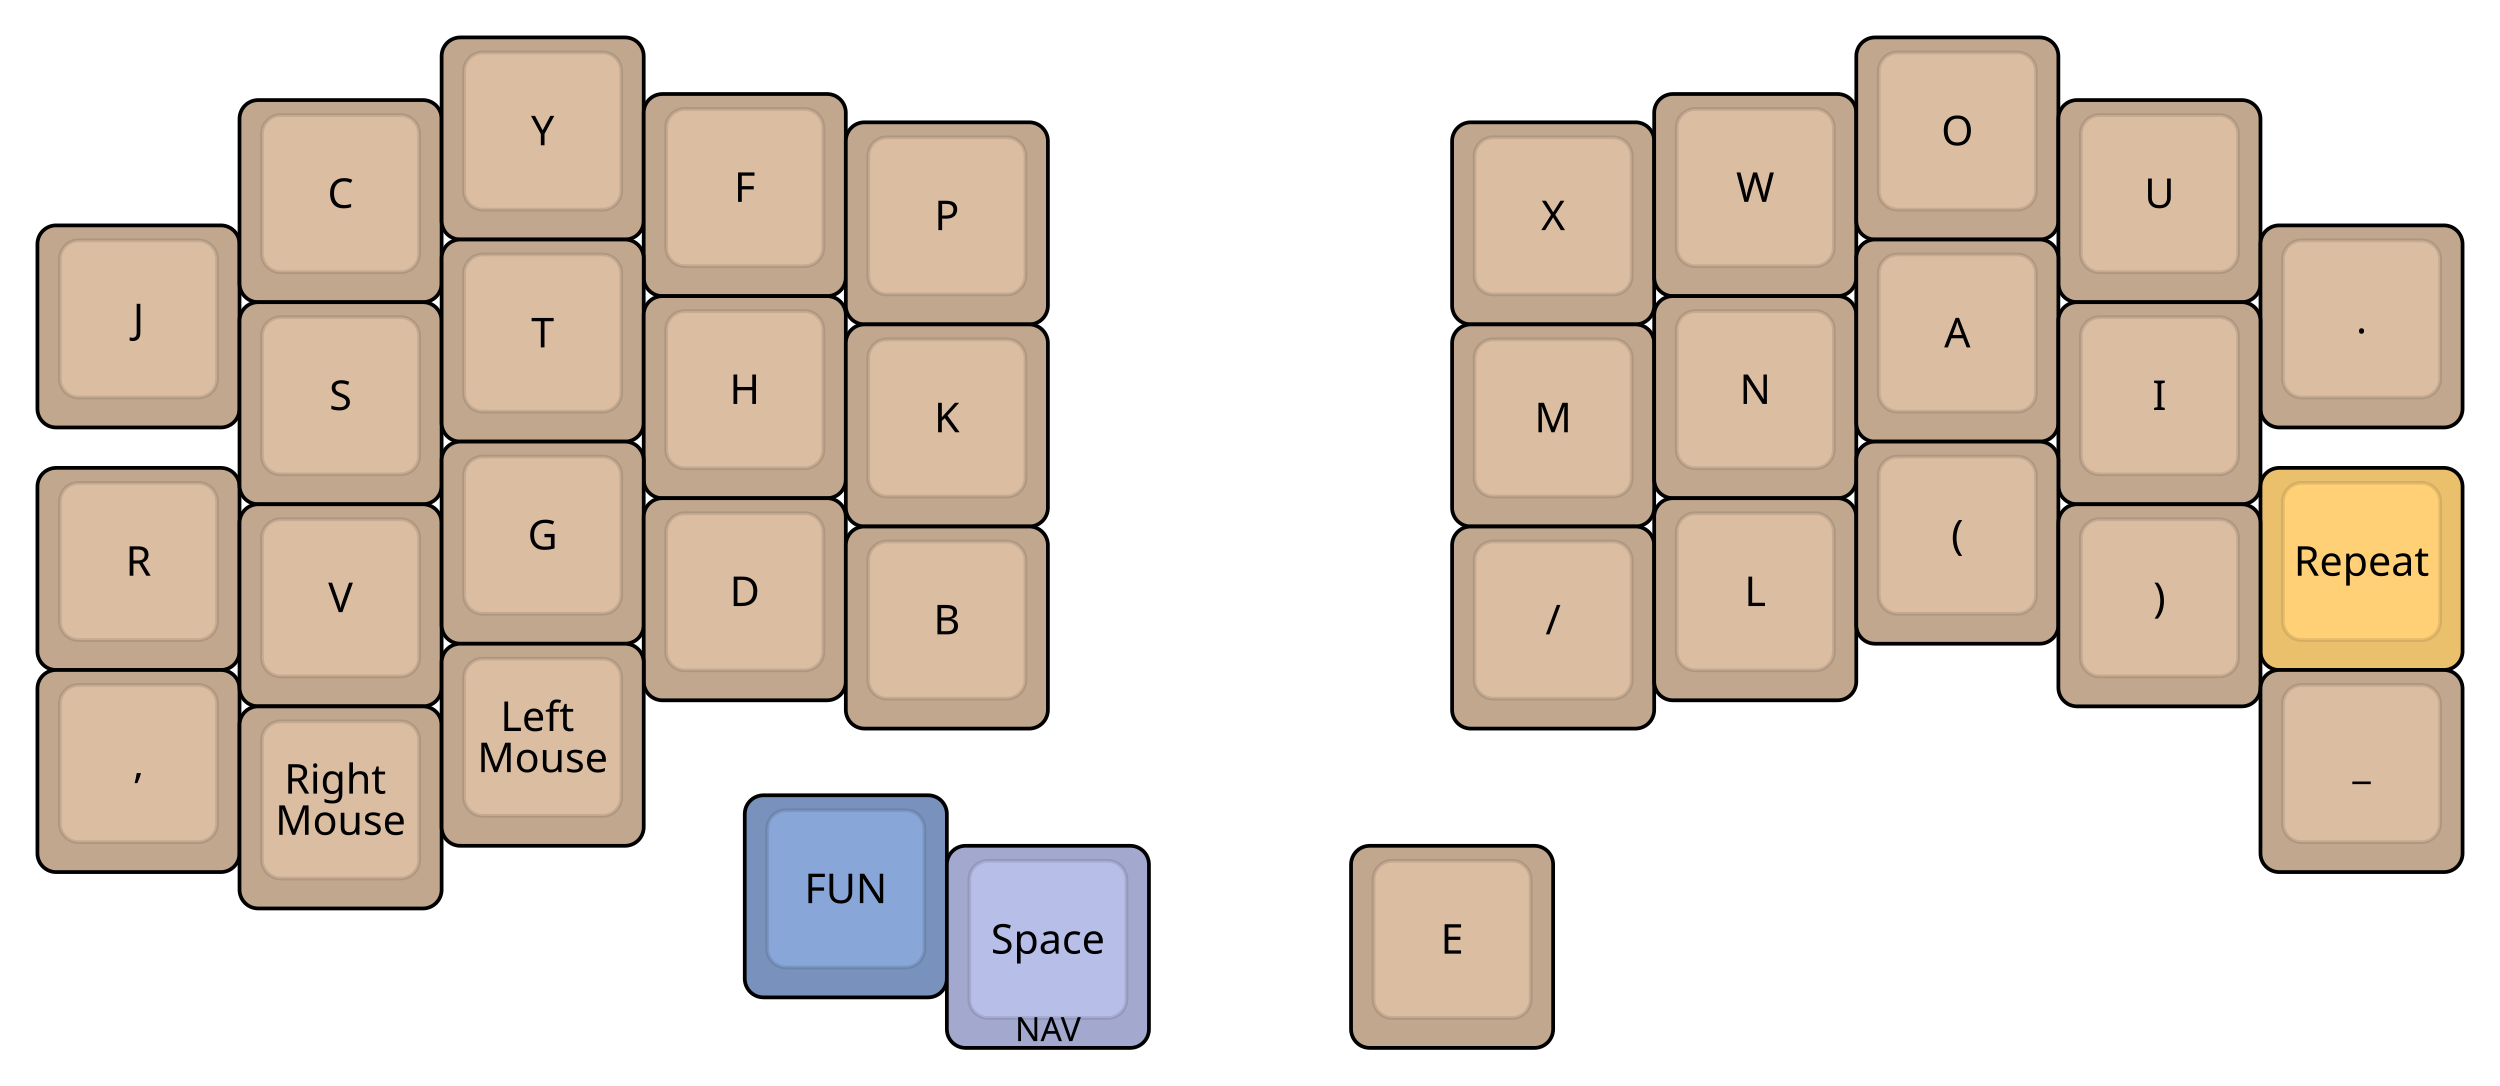
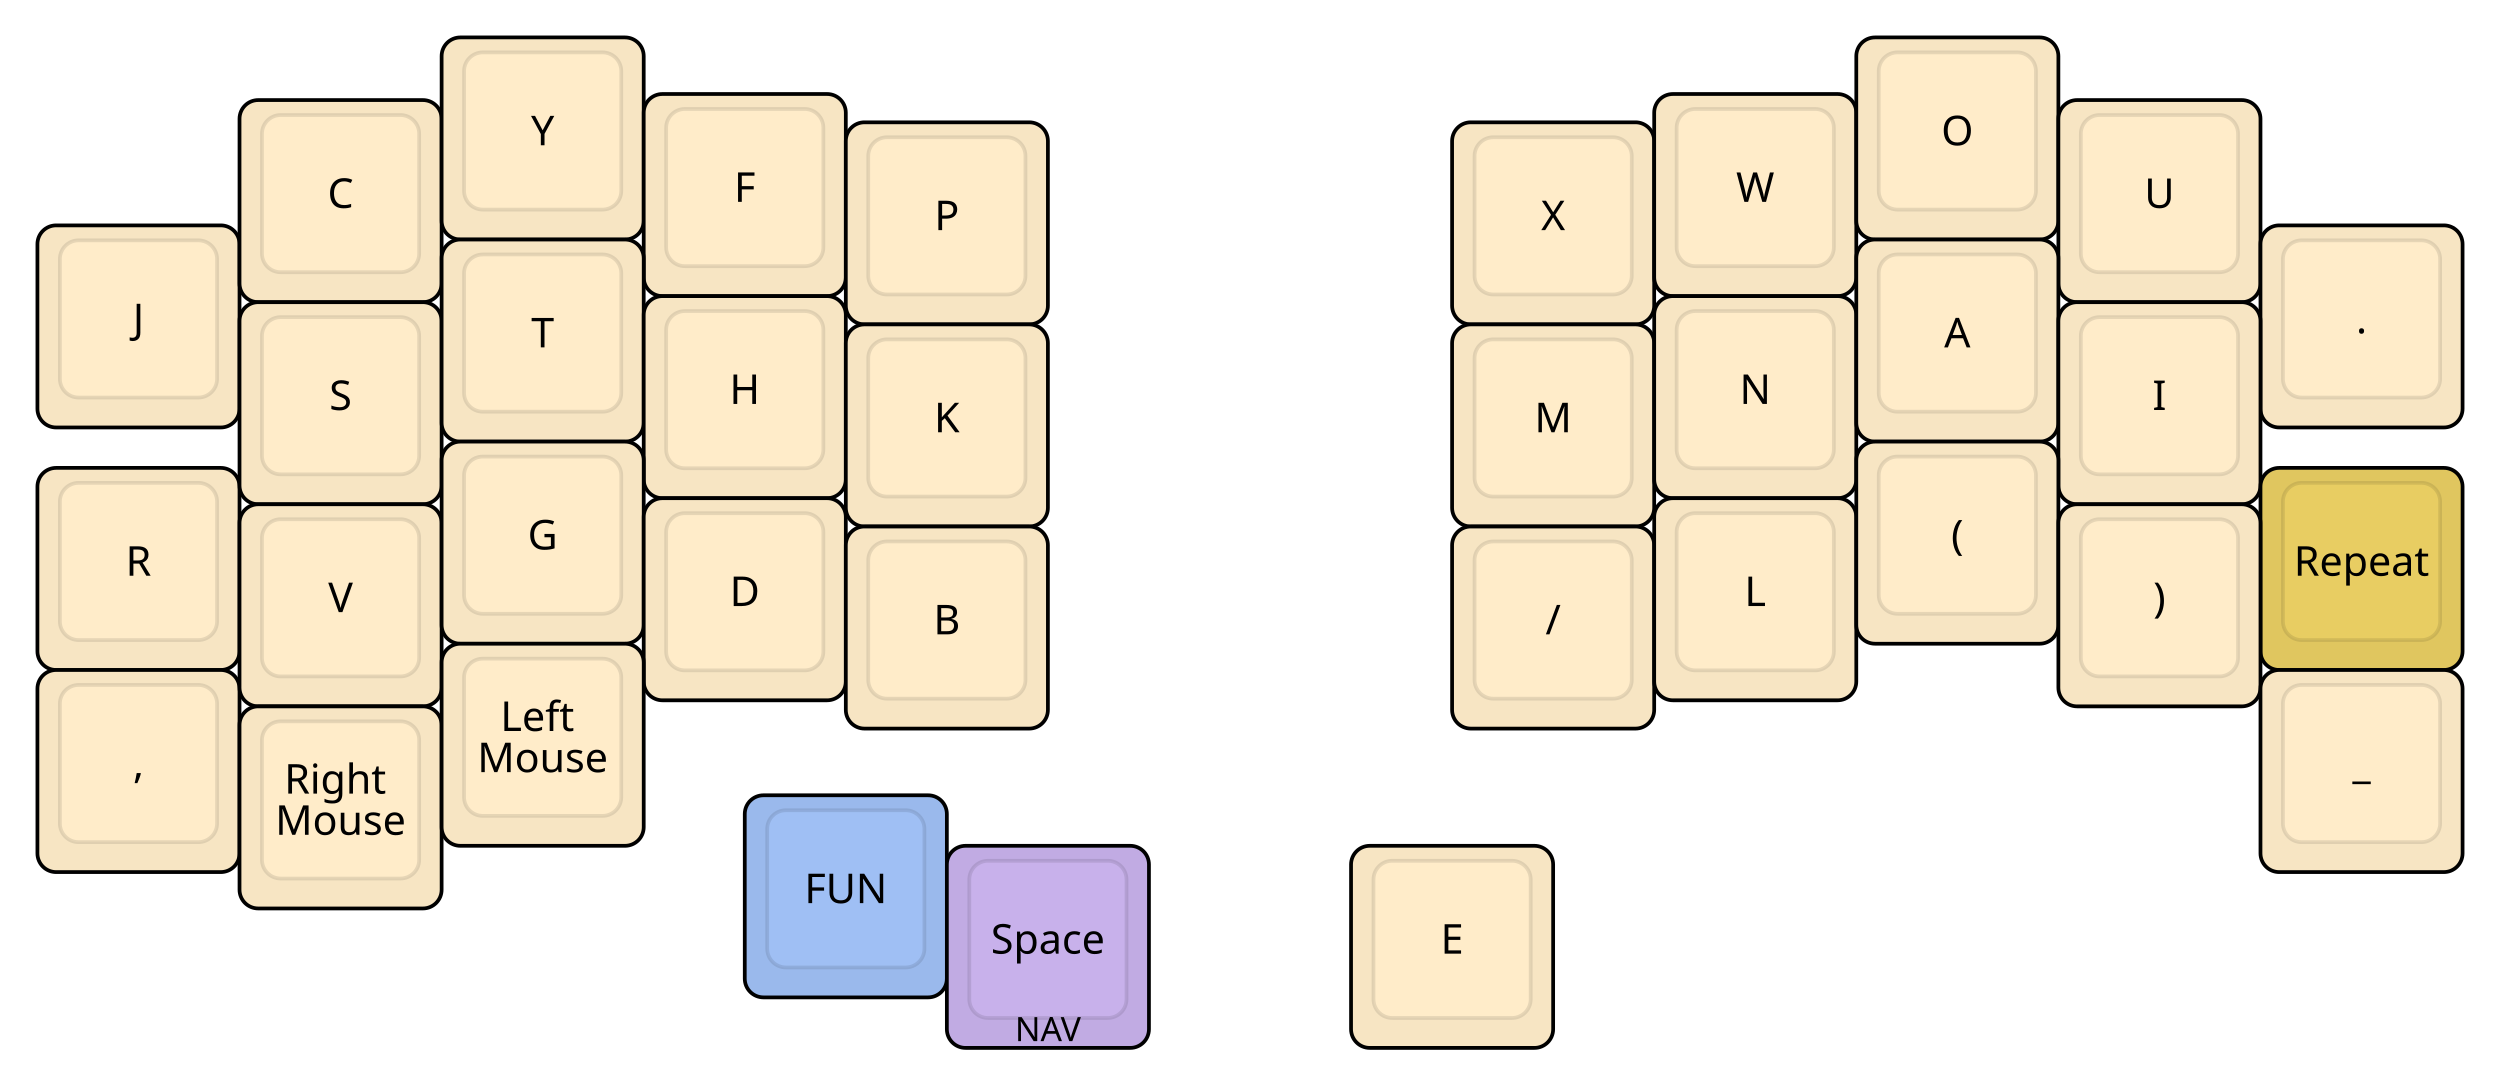
<svg xmlns="http://www.w3.org/2000/svg" width="668px" height="290x" viewBox="0 0 668 290">
  <style type="text/css">
    .keycap .border { stroke: black; stroke-width: 1; }
    .keycap .inner.border { stroke: rgba(0,0,0,.1); }
    .keycap { font-family: sans-serif; font-size: 11px}
    .keycap .sub { font-size: 9px}
  </style>
  <g class="keycap default">
-     <rect x="10" y="60.22" width="54" height="54" rx="5" fill="#c1a78e" class="outer border" />
-     <rect x="16" y="64.22" width="42" height="42" rx="5" fill="#dbbda1" class="inner border" />
+     <rect x="10" y="60.22" width="54" height="54" rx="5" fill="#f7e5c3" class="outer border" />
+     <rect x="16" y="64.22" width="42" height="42" rx="5" fill="#ffecc9" class="inner border" />
    <text x="37" y="85.22" text-anchor="middle" dominant-baseline="middle" class="main">
      <tspan x="37" dy="0">J</tspan>
    </text>
  </g>
  <g class="keycap default">
-     <rect x="64" y="26.74" width="54" height="54" rx="5" fill="#c1a78e" class="outer border" />
-     <rect x="70" y="30.74" width="42" height="42" rx="5" fill="#dbbda1" class="inner border" />
+     <rect x="64" y="26.74" width="54" height="54" rx="5" fill="#f7e5c3" class="outer border" />
+     <rect x="70" y="30.74" width="42" height="42" rx="5" fill="#ffecc9" class="inner border" />
    <text x="91" y="51.74" text-anchor="middle" dominant-baseline="middle" class="main">
      <tspan x="91" dy="0">C</tspan>
    </text>
  </g>
  <g class="keycap default">
-     <rect x="118" y="10" width="54" height="54" rx="5" fill="#c1a78e" class="outer border" />
-     <rect x="124" y="14" width="42" height="42" rx="5" fill="#dbbda1" class="inner border" />
+     <rect x="118" y="10" width="54" height="54" rx="5" fill="#f7e5c3" class="outer border" />
+     <rect x="124" y="14" width="42" height="42" rx="5" fill="#ffecc9" class="inner border" />
    <text x="145" y="35" text-anchor="middle" dominant-baseline="middle" class="main">
      <tspan x="145" dy="0">Y</tspan>
    </text>
  </g>
  <g class="keycap default">
-     <rect x="172" y="25.12" width="54" height="54" rx="5" fill="#c1a78e" class="outer border" />
-     <rect x="178" y="29.12" width="42" height="42" rx="5" fill="#dbbda1" class="inner border" />
+     <rect x="172" y="25.12" width="54" height="54" rx="5" fill="#f7e5c3" class="outer border" />
+     <rect x="178" y="29.12" width="42" height="42" rx="5" fill="#ffecc9" class="inner border" />
    <text x="199" y="50.12" text-anchor="middle" dominant-baseline="middle" class="main">
      <tspan x="199" dy="0">F</tspan>
    </text>
  </g>
  <g class="keycap default">
-     <rect x="226" y="32.68" width="54" height="54" rx="5" fill="#c1a78e" class="outer border" />
-     <rect x="232" y="36.68" width="42" height="42" rx="5" fill="#dbbda1" class="inner border" />
+     <rect x="226" y="32.68" width="54" height="54" rx="5" fill="#f7e5c3" class="outer border" />
+     <rect x="232" y="36.68" width="42" height="42" rx="5" fill="#ffecc9" class="inner border" />
    <text x="253" y="57.68" text-anchor="middle" dominant-baseline="middle" class="main">
      <tspan x="253" dy="0">P</tspan>
    </text>
  </g>
  <g class="keycap default">
-     <rect x="388" y="32.68" width="54" height="54" rx="5" fill="#c1a78e" class="outer border" />
-     <rect x="394" y="36.68" width="42" height="42" rx="5" fill="#dbbda1" class="inner border" />
+     <rect x="388" y="32.68" width="54" height="54" rx="5" fill="#f7e5c3" class="outer border" />
+     <rect x="394" y="36.68" width="42" height="42" rx="5" fill="#ffecc9" class="inner border" />
    <text x="415" y="57.68" text-anchor="middle" dominant-baseline="middle" class="main">
      <tspan x="415" dy="0">X</tspan>
    </text>
  </g>
  <g class="keycap default">
-     <rect x="442" y="25.12" width="54" height="54" rx="5" fill="#c1a78e" class="outer border" />
-     <rect x="448" y="29.12" width="42" height="42" rx="5" fill="#dbbda1" class="inner border" />
+     <rect x="442" y="25.12" width="54" height="54" rx="5" fill="#f7e5c3" class="outer border" />
+     <rect x="448" y="29.12" width="42" height="42" rx="5" fill="#ffecc9" class="inner border" />
    <text x="469" y="50.12" text-anchor="middle" dominant-baseline="middle" class="main">
      <tspan x="469" dy="0">W</tspan>
    </text>
  </g>
  <g class="keycap default">
-     <rect x="496" y="10" width="54" height="54" rx="5" fill="#c1a78e" class="outer border" />
-     <rect x="502" y="14" width="42" height="42" rx="5" fill="#dbbda1" class="inner border" />
+     <rect x="496" y="10" width="54" height="54" rx="5" fill="#f7e5c3" class="outer border" />
+     <rect x="502" y="14" width="42" height="42" rx="5" fill="#ffecc9" class="inner border" />
    <text x="523" y="35" text-anchor="middle" dominant-baseline="middle" class="main">
      <tspan x="523" dy="0">O</tspan>
    </text>
  </g>
  <g class="keycap default">
-     <rect x="550" y="26.74" width="54" height="54" rx="5" fill="#c1a78e" class="outer border" />
-     <rect x="556" y="30.74" width="42" height="42" rx="5" fill="#dbbda1" class="inner border" />
+     <rect x="550" y="26.74" width="54" height="54" rx="5" fill="#f7e5c3" class="outer border" />
+     <rect x="556" y="30.74" width="42" height="42" rx="5" fill="#ffecc9" class="inner border" />
    <text x="577" y="51.74" text-anchor="middle" dominant-baseline="middle" class="main">
      <tspan x="577" dy="0">U</tspan>
    </text>
  </g>
  <g class="keycap default">
-     <rect x="604" y="60.22" width="54" height="54" rx="5" fill="#c1a78e" class="outer border" />
-     <rect x="610" y="64.22" width="42" height="42" rx="5" fill="#dbbda1" class="inner border" />
+     <rect x="604" y="60.22" width="54" height="54" rx="5" fill="#f7e5c3" class="outer border" />
+     <rect x="610" y="64.22" width="42" height="42" rx="5" fill="#ffecc9" class="inner border" />
    <text x="631" y="85.22" text-anchor="middle" dominant-baseline="middle" class="main">
      <tspan x="631" dy="0">.</tspan>
    </text>
  </g>
  <g class="keycap default">
-     <rect x="10" y="125.02" width="54" height="54" rx="5" fill="#c1a78e" class="outer border" />
-     <rect x="16" y="129.02" width="42" height="42" rx="5" fill="#dbbda1" class="inner border" />
+     <rect x="10" y="125.02" width="54" height="54" rx="5" fill="#f7e5c3" class="outer border" />
+     <rect x="16" y="129.02" width="42" height="42" rx="5" fill="#ffecc9" class="inner border" />
    <text x="37" y="150.02" text-anchor="middle" dominant-baseline="middle" class="main">
      <tspan x="37" dy="0">R</tspan>
    </text>
  </g>
  <g class="keycap default">
-     <rect x="64" y="80.74" width="54" height="54" rx="5" fill="#c1a78e" class="outer border" />
-     <rect x="70" y="84.74" width="42" height="42" rx="5" fill="#dbbda1" class="inner border" />
+     <rect x="64" y="80.74" width="54" height="54" rx="5" fill="#f7e5c3" class="outer border" />
+     <rect x="70" y="84.74" width="42" height="42" rx="5" fill="#ffecc9" class="inner border" />
    <text x="91" y="105.74" text-anchor="middle" dominant-baseline="middle" class="main">
      <tspan x="91" dy="0">S</tspan>
    </text>
  </g>
  <g class="keycap default">
-     <rect x="118" y="64" width="54" height="54" rx="5" fill="#c1a78e" class="outer border" />
-     <rect x="124" y="68" width="42" height="42" rx="5" fill="#dbbda1" class="inner border" />
+     <rect x="118" y="64" width="54" height="54" rx="5" fill="#f7e5c3" class="outer border" />
+     <rect x="124" y="68" width="42" height="42" rx="5" fill="#ffecc9" class="inner border" />
    <text x="145" y="89" text-anchor="middle" dominant-baseline="middle" class="main">
      <tspan x="145" dy="0">T</tspan>
    </text>
  </g>
  <g class="keycap default">
-     <rect x="172" y="79.12" width="54" height="54" rx="5" fill="#c1a78e" class="outer border" />
-     <rect x="178" y="83.12" width="42" height="42" rx="5" fill="#dbbda1" class="inner border" />
+     <rect x="172" y="79.12" width="54" height="54" rx="5" fill="#f7e5c3" class="outer border" />
+     <rect x="178" y="83.12" width="42" height="42" rx="5" fill="#ffecc9" class="inner border" />
    <text x="199" y="104.12" text-anchor="middle" dominant-baseline="middle" class="main">
      <tspan x="199" dy="0">H</tspan>
    </text>
  </g>
  <g class="keycap default">
-     <rect x="226" y="86.68" width="54" height="54" rx="5" fill="#c1a78e" class="outer border" />
-     <rect x="232" y="90.68" width="42" height="42" rx="5" fill="#dbbda1" class="inner border" />
+     <rect x="226" y="86.68" width="54" height="54" rx="5" fill="#f7e5c3" class="outer border" />
+     <rect x="232" y="90.68" width="42" height="42" rx="5" fill="#ffecc9" class="inner border" />
    <text x="253" y="111.68" text-anchor="middle" dominant-baseline="middle" class="main">
      <tspan x="253" dy="0">K</tspan>
    </text>
  </g>
  <g class="keycap default">
-     <rect x="388" y="86.68" width="54" height="54" rx="5" fill="#c1a78e" class="outer border" />
-     <rect x="394" y="90.68" width="42" height="42" rx="5" fill="#dbbda1" class="inner border" />
+     <rect x="388" y="86.68" width="54" height="54" rx="5" fill="#f7e5c3" class="outer border" />
+     <rect x="394" y="90.68" width="42" height="42" rx="5" fill="#ffecc9" class="inner border" />
    <text x="415" y="111.68" text-anchor="middle" dominant-baseline="middle" class="main">
      <tspan x="415" dy="0">M</tspan>
    </text>
  </g>
  <g class="keycap default">
-     <rect x="442" y="79.12" width="54" height="54" rx="5" fill="#c1a78e" class="outer border" />
-     <rect x="448" y="83.12" width="42" height="42" rx="5" fill="#dbbda1" class="inner border" />
+     <rect x="442" y="79.12" width="54" height="54" rx="5" fill="#f7e5c3" class="outer border" />
+     <rect x="448" y="83.12" width="42" height="42" rx="5" fill="#ffecc9" class="inner border" />
    <text x="469" y="104.12" text-anchor="middle" dominant-baseline="middle" class="main">
      <tspan x="469" dy="0">N</tspan>
    </text>
  </g>
  <g class="keycap default">
-     <rect x="496" y="64" width="54" height="54" rx="5" fill="#c1a78e" class="outer border" />
-     <rect x="502" y="68" width="42" height="42" rx="5" fill="#dbbda1" class="inner border" />
+     <rect x="496" y="64" width="54" height="54" rx="5" fill="#f7e5c3" class="outer border" />
+     <rect x="502" y="68" width="42" height="42" rx="5" fill="#ffecc9" class="inner border" />
    <text x="523" y="89" text-anchor="middle" dominant-baseline="middle" class="main">
      <tspan x="523" dy="0">A</tspan>
    </text>
  </g>
  <g class="keycap default">
-     <rect x="550" y="80.74" width="54" height="54" rx="5" fill="#c1a78e" class="outer border" />
-     <rect x="556" y="84.74" width="42" height="42" rx="5" fill="#dbbda1" class="inner border" />
+     <rect x="550" y="80.74" width="54" height="54" rx="5" fill="#f7e5c3" class="outer border" />
+     <rect x="556" y="84.74" width="42" height="42" rx="5" fill="#ffecc9" class="inner border" />
    <text x="577" y="105.74" text-anchor="middle" dominant-baseline="middle" class="main">
      <tspan x="577" dy="0">I</tspan>
    </text>
  </g>
  <g class="keycap special">
-     <rect x="604" y="125.02" width="54" height="54" rx="5" fill="#ebc06d" class="outer border" />
-     <rect x="610" y="129.02" width="42" height="42" rx="5" fill="#ffd076" class="inner border" />
+     <rect x="604" y="125.02" width="54" height="54" rx="5" fill="#e0c65f" class="outer border" />
+     <rect x="610" y="129.02" width="42" height="42" rx="5" fill="#e8cd62" class="inner border" />
    <text x="631" y="150.02" text-anchor="middle" dominant-baseline="middle" class="main">
      <tspan x="631" dy="0">Repeat</tspan>
    </text>
  </g>
  <g class="keycap default">
-     <rect x="10" y="179.02" width="54" height="54" rx="5" fill="#c1a78e" class="outer border" />
-     <rect x="16" y="183.02" width="42" height="42" rx="5" fill="#dbbda1" class="inner border" />
+     <rect x="10" y="179.02" width="54" height="54" rx="5" fill="#f7e5c3" class="outer border" />
+     <rect x="16" y="183.02" width="42" height="42" rx="5" fill="#ffecc9" class="inner border" />
    <text x="37" y="204.02" text-anchor="middle" dominant-baseline="middle" class="main">
      <tspan x="37" dy="0">,</tspan>
    </text>
  </g>
  <g class="keycap default">
-     <rect x="64" y="134.74" width="54" height="54" rx="5" fill="#c1a78e" class="outer border" />
-     <rect x="70" y="138.74" width="42" height="42" rx="5" fill="#dbbda1" class="inner border" />
+     <rect x="64" y="134.74" width="54" height="54" rx="5" fill="#f7e5c3" class="outer border" />
+     <rect x="70" y="138.74" width="42" height="42" rx="5" fill="#ffecc9" class="inner border" />
    <text x="91" y="159.74" text-anchor="middle" dominant-baseline="middle" class="main">
      <tspan x="91" dy="0">V</tspan>
    </text>
  </g>
  <g class="keycap default">
-     <rect x="118" y="118" width="54" height="54" rx="5" fill="#c1a78e" class="outer border" />
-     <rect x="124" y="122" width="42" height="42" rx="5" fill="#dbbda1" class="inner border" />
+     <rect x="118" y="118" width="54" height="54" rx="5" fill="#f7e5c3" class="outer border" />
+     <rect x="124" y="122" width="42" height="42" rx="5" fill="#ffecc9" class="inner border" />
    <text x="145" y="143" text-anchor="middle" dominant-baseline="middle" class="main">
      <tspan x="145" dy="0">G</tspan>
    </text>
  </g>
  <g class="keycap default">
-     <rect x="172" y="133.12" width="54" height="54" rx="5" fill="#c1a78e" class="outer border" />
-     <rect x="178" y="137.12" width="42" height="42" rx="5" fill="#dbbda1" class="inner border" />
+     <rect x="172" y="133.12" width="54" height="54" rx="5" fill="#f7e5c3" class="outer border" />
+     <rect x="178" y="137.12" width="42" height="42" rx="5" fill="#ffecc9" class="inner border" />
    <text x="199" y="158.12" text-anchor="middle" dominant-baseline="middle" class="main">
      <tspan x="199" dy="0">D</tspan>
    </text>
  </g>
  <g class="keycap default">
-     <rect x="226" y="140.68" width="54" height="54" rx="5" fill="#c1a78e" class="outer border" />
-     <rect x="232" y="144.68" width="42" height="42" rx="5" fill="#dbbda1" class="inner border" />
+     <rect x="226" y="140.68" width="54" height="54" rx="5" fill="#f7e5c3" class="outer border" />
+     <rect x="232" y="144.68" width="42" height="42" rx="5" fill="#ffecc9" class="inner border" />
    <text x="253" y="165.68" text-anchor="middle" dominant-baseline="middle" class="main">
      <tspan x="253" dy="0">B</tspan>
    </text>
  </g>
  <g class="keycap default">
-     <rect x="388" y="140.68" width="54" height="54" rx="5" fill="#c1a78e" class="outer border" />
-     <rect x="394" y="144.68" width="42" height="42" rx="5" fill="#dbbda1" class="inner border" />
+     <rect x="388" y="140.68" width="54" height="54" rx="5" fill="#f7e5c3" class="outer border" />
+     <rect x="394" y="144.68" width="42" height="42" rx="5" fill="#ffecc9" class="inner border" />
    <text x="415" y="165.68" text-anchor="middle" dominant-baseline="middle" class="main">
      <tspan x="415" dy="0">/</tspan>
    </text>
  </g>
  <g class="keycap default">
-     <rect x="442" y="133.12" width="54" height="54" rx="5" fill="#c1a78e" class="outer border" />
-     <rect x="448" y="137.12" width="42" height="42" rx="5" fill="#dbbda1" class="inner border" />
+     <rect x="442" y="133.12" width="54" height="54" rx="5" fill="#f7e5c3" class="outer border" />
+     <rect x="448" y="137.12" width="42" height="42" rx="5" fill="#ffecc9" class="inner border" />
    <text x="469" y="158.12" text-anchor="middle" dominant-baseline="middle" class="main">
      <tspan x="469" dy="0">L</tspan>
    </text>
  </g>
  <g class="keycap default">
-     <rect x="496" y="118" width="54" height="54" rx="5" fill="#c1a78e" class="outer border" />
-     <rect x="502" y="122" width="42" height="42" rx="5" fill="#dbbda1" class="inner border" />
+     <rect x="496" y="118" width="54" height="54" rx="5" fill="#f7e5c3" class="outer border" />
+     <rect x="502" y="122" width="42" height="42" rx="5" fill="#ffecc9" class="inner border" />
    <text x="523" y="143" text-anchor="middle" dominant-baseline="middle" class="main">
      <tspan x="523" dy="0">(</tspan>
    </text>
  </g>
  <g class="keycap default">
-     <rect x="550" y="134.74" width="54" height="54" rx="5" fill="#c1a78e" class="outer border" />
-     <rect x="556" y="138.74" width="42" height="42" rx="5" fill="#dbbda1" class="inner border" />
+     <rect x="550" y="134.74" width="54" height="54" rx="5" fill="#f7e5c3" class="outer border" />
+     <rect x="556" y="138.74" width="42" height="42" rx="5" fill="#ffecc9" class="inner border" />
    <text x="577" y="159.74" text-anchor="middle" dominant-baseline="middle" class="main">
      <tspan x="577" dy="0">)</tspan>
    </text>
  </g>
  <g class="keycap default">
-     <rect x="604" y="179.02" width="54" height="54" rx="5" fill="#c1a78e" class="outer border" />
-     <rect x="610" y="183.02" width="42" height="42" rx="5" fill="#dbbda1" class="inner border" />
+     <rect x="604" y="179.02" width="54" height="54" rx="5" fill="#f7e5c3" class="outer border" />
+     <rect x="610" y="183.02" width="42" height="42" rx="5" fill="#ffecc9" class="inner border" />
    <text x="631" y="204.02" text-anchor="middle" dominant-baseline="middle" class="main">
      <tspan x="631" dy="0">_</tspan>
    </text>
  </g>
  <g class="keycap default">
-     <rect x="64" y="188.74" width="54" height="54" rx="5" fill="#c1a78e" class="outer border" />
-     <rect x="70" y="192.74" width="42" height="42" rx="5" fill="#dbbda1" class="inner border" />
+     <rect x="64" y="188.74" width="54" height="54" rx="5" fill="#f7e5c3" class="outer border" />
+     <rect x="70" y="192.74" width="42" height="42" rx="5" fill="#ffecc9" class="inner border" />
    <text x="91" y="208.24" text-anchor="middle" dominant-baseline="middle" class="main">
      <tspan x="91" dy="0">Right</tspan>
      <tspan x="91" dy="11">Mouse</tspan>
    </text>
  </g>
  <g class="keycap default">
-     <rect x="118" y="172" width="54" height="54" rx="5" fill="#c1a78e" class="outer border" />
-     <rect x="124" y="176" width="42" height="42" rx="5" fill="#dbbda1" class="inner border" />
+     <rect x="118" y="172" width="54" height="54" rx="5" fill="#f7e5c3" class="outer border" />
+     <rect x="124" y="176" width="42" height="42" rx="5" fill="#ffecc9" class="inner border" />
    <text x="145" y="191.5" text-anchor="middle" dominant-baseline="middle" class="main">
      <tspan x="145" dy="0">Left</tspan>
      <tspan x="145" dy="11">Mouse</tspan>
    </text>
  </g>
  <g class="keycap layer1">
-     <rect x="199" y="212.5" width="54" height="54" rx="5" fill="#7892bd" class="outer border" />
-     <rect x="205" y="216.5" width="42" height="42" rx="5" fill="#88a6d7" class="inner border" />
+     <rect x="199" y="212.5" width="54" height="54" rx="5" fill="#9ab9ec" class="outer border" />
+     <rect x="205" y="216.5" width="42" height="42" rx="5" fill="#9fbff4" class="inner border" />
    <text x="226" y="237.5" text-anchor="middle" dominant-baseline="middle" class="main">
      <tspan x="226" dy="0">FUN</tspan>
    </text>
  </g>
  <g class="keycap layer_down">
-     <rect x="253" y="226" width="54" height="54" rx="5" fill="#a3a9ce" class="outer border" />
-     <rect x="259" y="230" width="42" height="42" rx="5" fill="#b7bee8" class="inner border" />
+     <rect x="253" y="226" width="54" height="54" rx="5" fill="#c1abe3" class="outer border" />
+     <rect x="259" y="230" width="42" height="42" rx="5" fill="#c8b1eb" class="inner border" />
    <text x="280" y="251" text-anchor="middle" dominant-baseline="middle" class="main">
      <tspan x="280" dy="0">Space</tspan>
    </text>
    <text x="280" y="278.2" text-anchor="middle" class="sub">NAV</text>
  </g>
  <g class="keycap default">
-     <rect x="361" y="226" width="54" height="54" rx="5" fill="#c1a78e" class="outer border" />
-     <rect x="367" y="230" width="42" height="42" rx="5" fill="#dbbda1" class="inner border" />
+     <rect x="361" y="226" width="54" height="54" rx="5" fill="#f7e5c3" class="outer border" />
+     <rect x="367" y="230" width="42" height="42" rx="5" fill="#ffecc9" class="inner border" />
    <text x="388" y="251" text-anchor="middle" dominant-baseline="middle" class="main">
      <tspan x="388" dy="0">E</tspan>
    </text>
  </g>
</svg>
